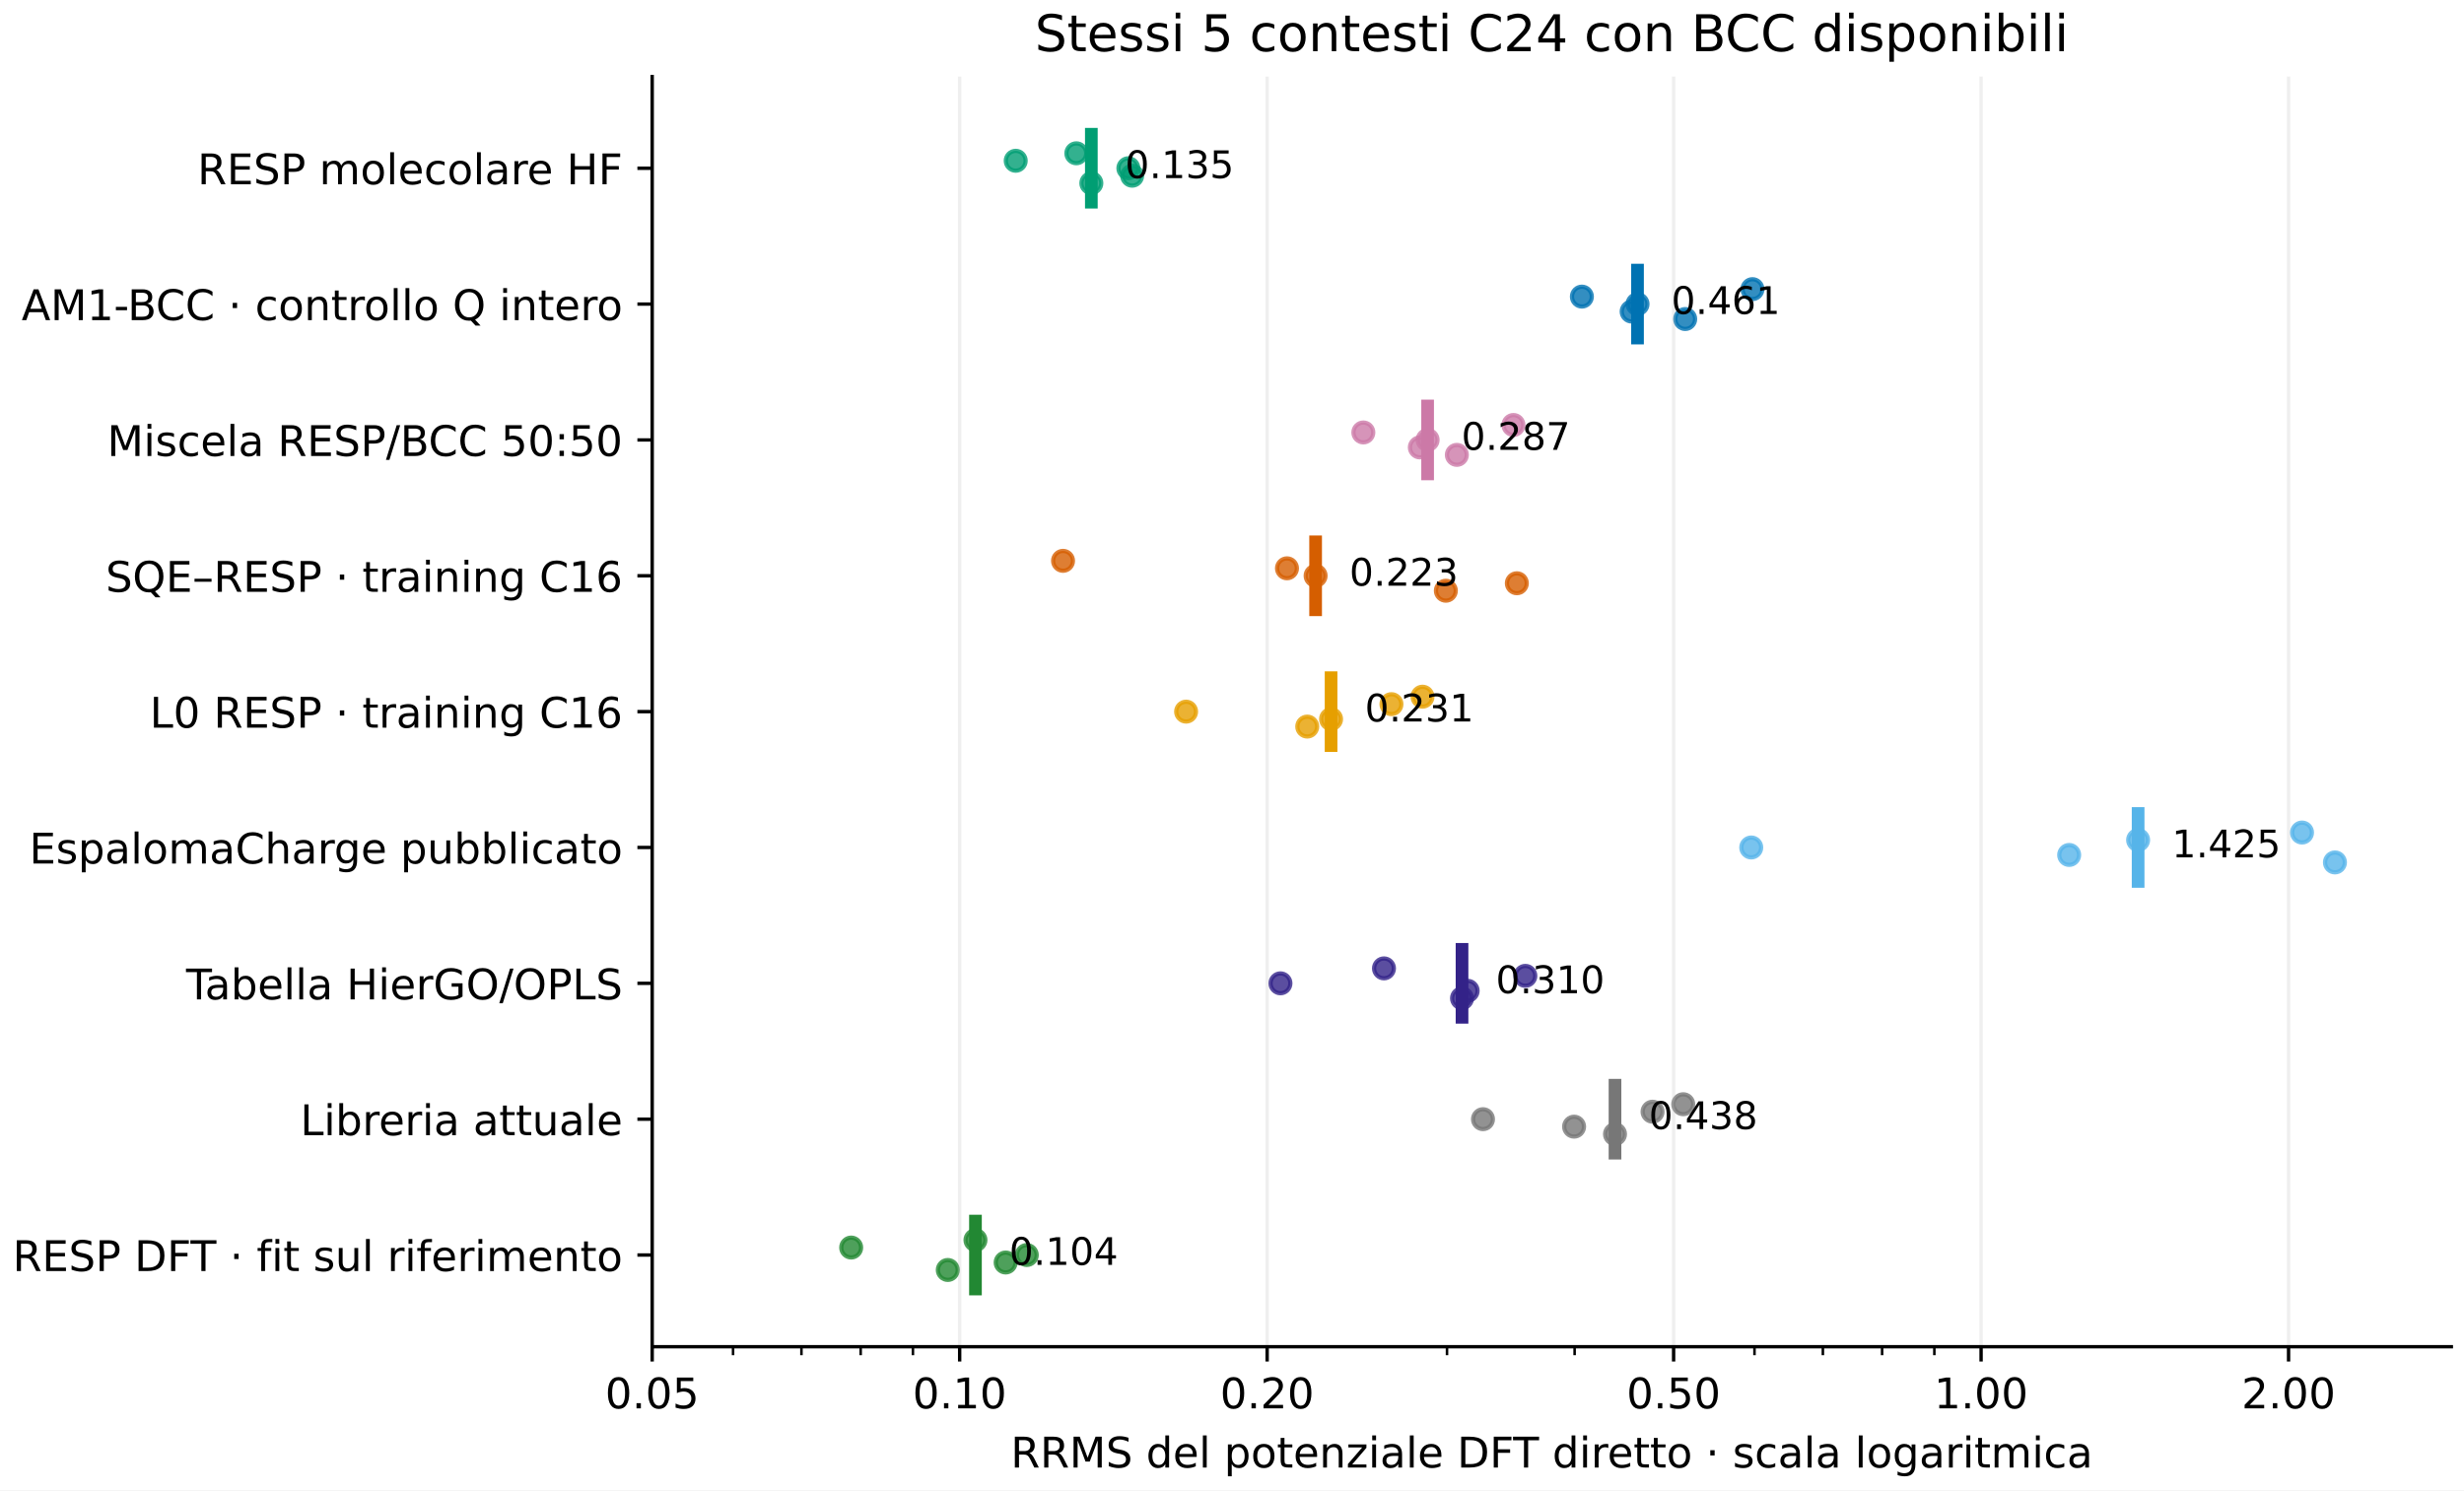
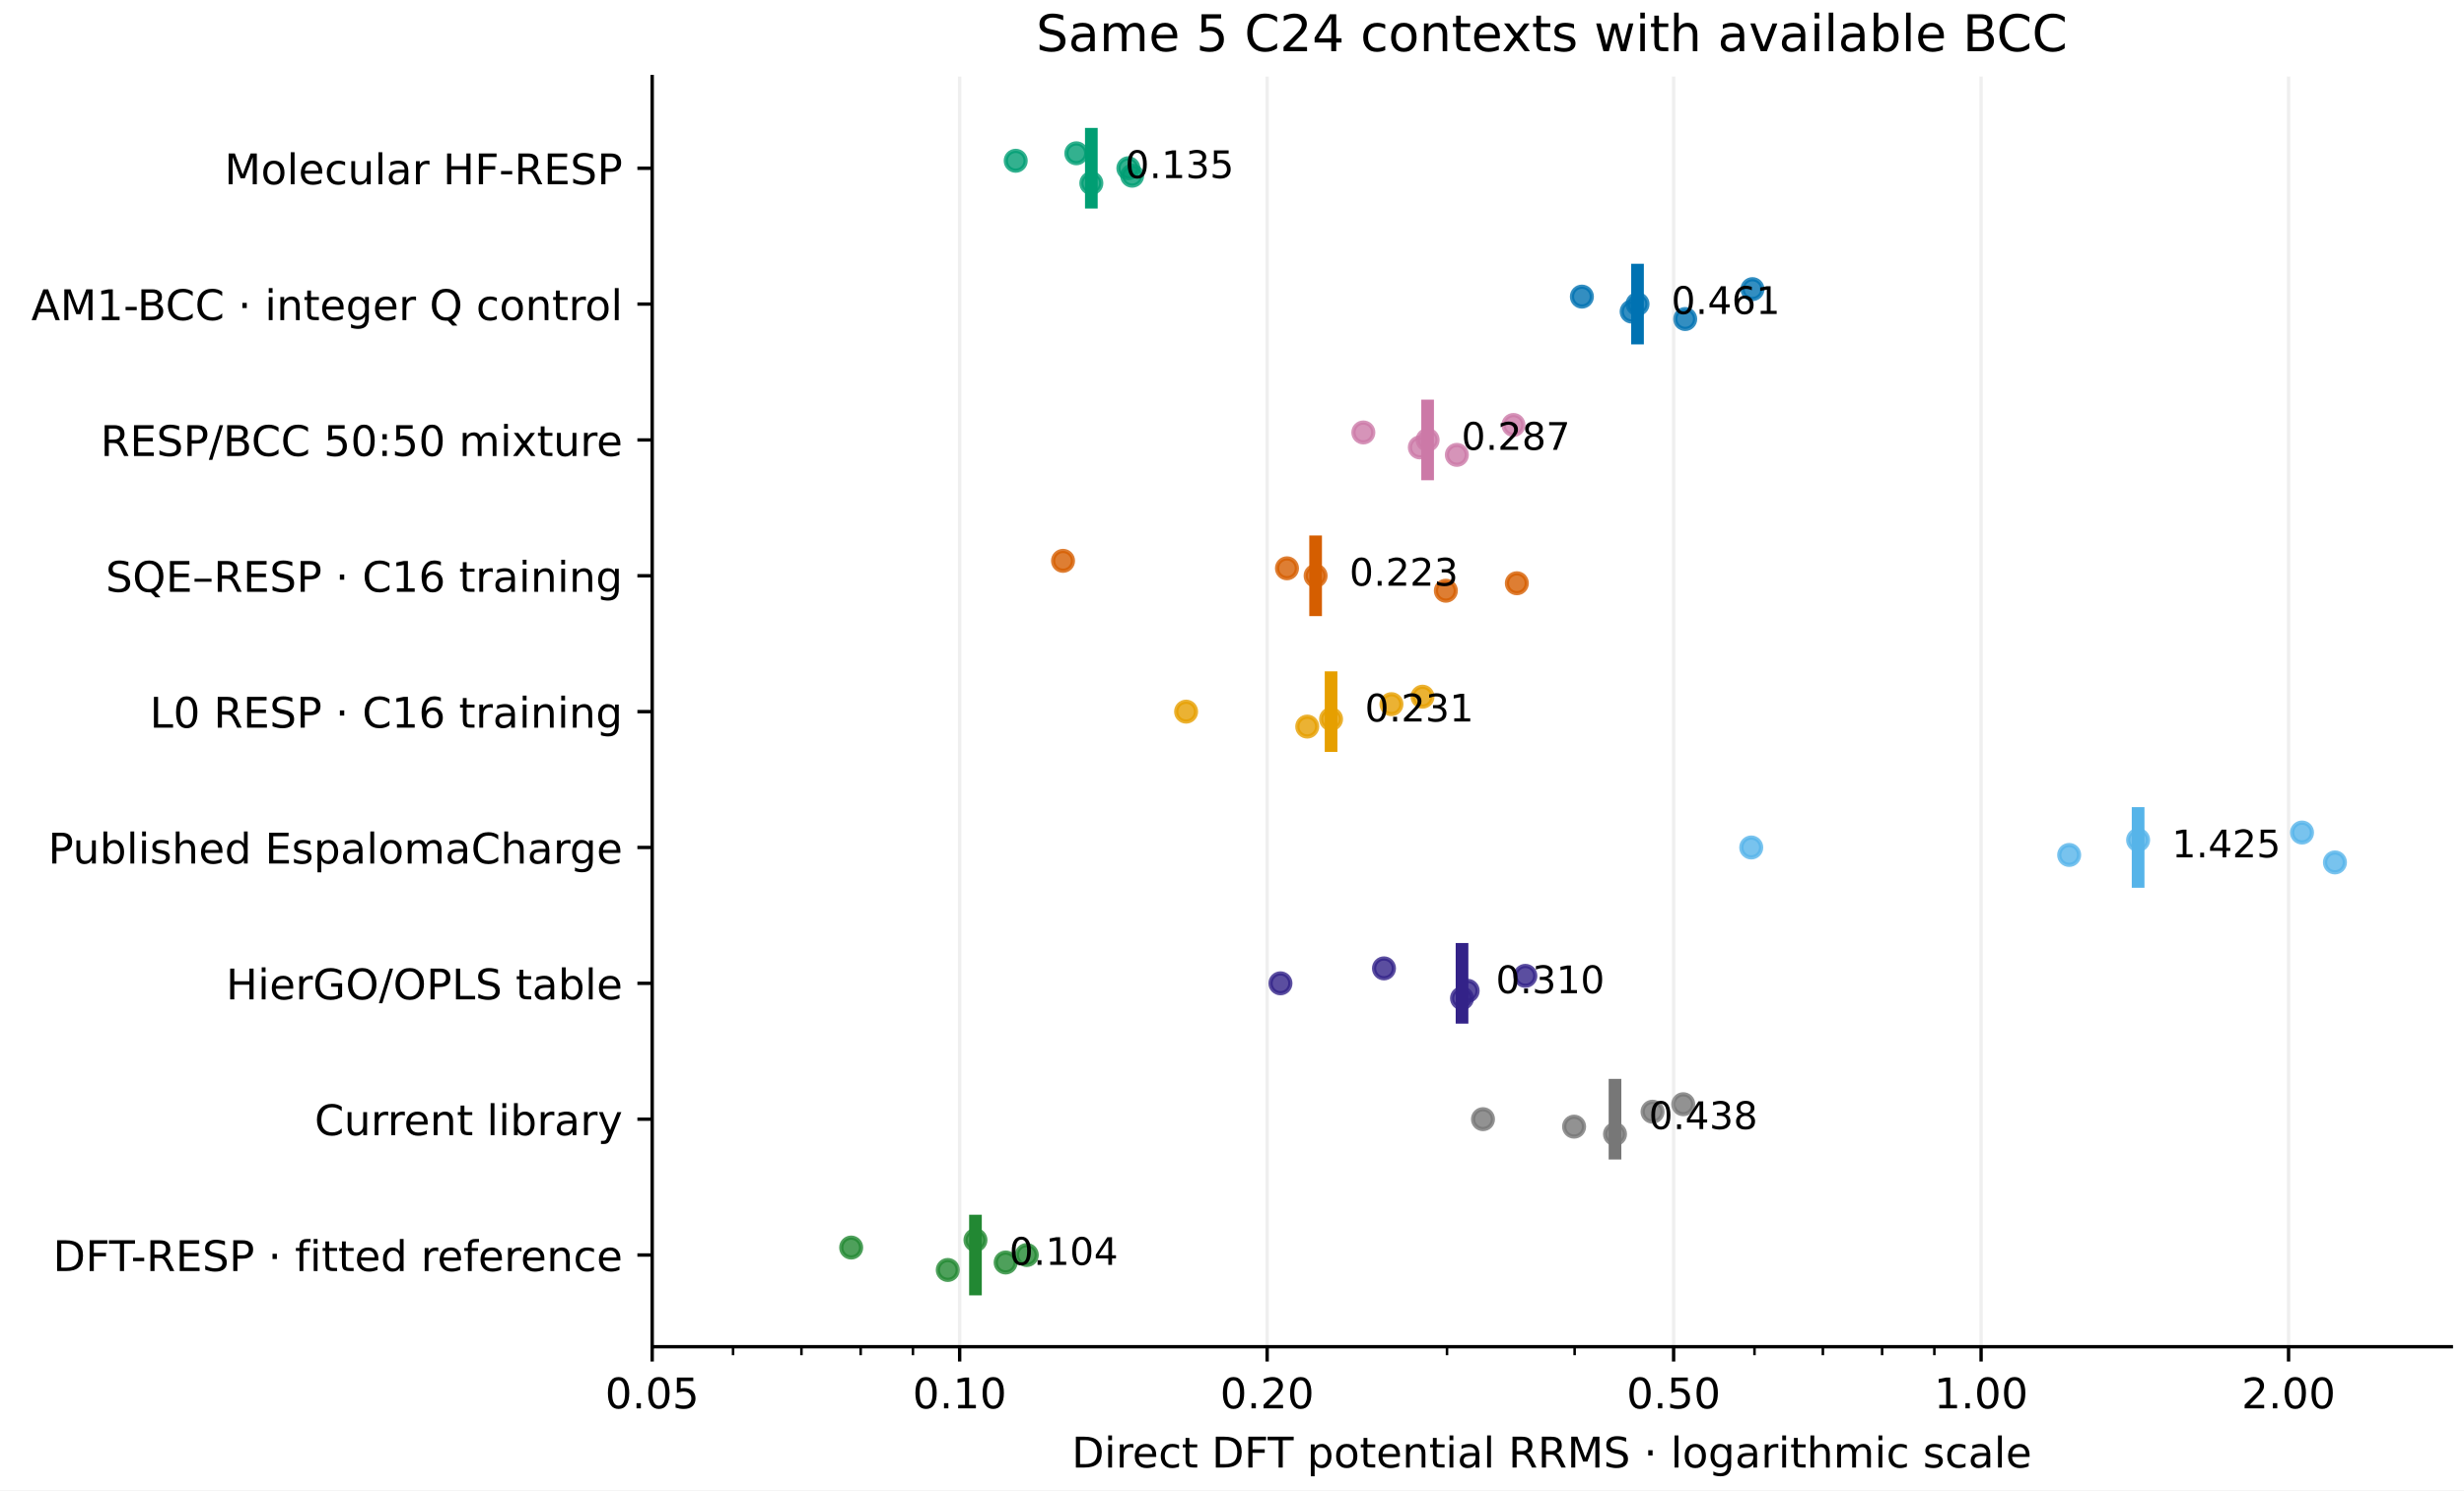
<svg xmlns="http://www.w3.org/2000/svg" xmlns:xlink="http://www.w3.org/1999/xlink" width="583.2pt" height="352.8pt" viewBox="0 0 583.2 352.8" version="1.1">
  <defs>
    <style type="text/css">*{stroke-linejoin: round; stroke-linecap: butt}</style>
  </defs>
  <g id="figure_1">
    <g id="patch_1">
      <path d="M 0 352.8  L 583.2 352.8  L 583.2 0  L 0 0  z " style="fill: #ffffff" />
    </g>
    <g id="axes_1">
      <g id="patch_2">
        <path d="M 154.364 318.799  L 580.2 318.799  L 580.2 18.118  L 154.364 18.118  z " style="fill: #ffffff" />
      </g>
      <g id="PathCollection_1">
        <defs>
          <path id="m7be1be1fba" d="M 0 2.345  C 0.622 2.345 1.219 2.098 1.658 1.658  C 2.098 1.219 2.345 0.622 2.345 0  C 2.345 -0.622 2.098 -1.219 1.658 -1.658  C 1.219 -2.098 0.622 -2.345 0 -2.345  C -0.622 -2.345 -1.219 -2.098 -1.658 -1.658  C -2.098 -1.219 -2.345 -0.622 -2.345 0  C -2.345 0.622 -2.098 1.219 -1.658 1.658  C -1.219 2.098 -0.622 2.345 0 2.345  z " style="stroke: #009e73; stroke-opacity: 0.8" />
        </defs>
        <g clip-path="url(#p4ffcf706df)">
          <use xlink:href="#m7be1be1fba" x="254.754" y="36.288" style="fill: #009e73; fill-opacity: 0.8; stroke: #009e73; stroke-opacity: 0.8" />
          <use xlink:href="#m7be1be1fba" x="240.409" y="38.057" style="fill: #009e73; fill-opacity: 0.8; stroke: #009e73; stroke-opacity: 0.8" />
          <use xlink:href="#m7be1be1fba" x="267.07" y="39.825" style="fill: #009e73; fill-opacity: 0.8; stroke: #009e73; stroke-opacity: 0.8" />
          <use xlink:href="#m7be1be1fba" x="267.969" y="41.594" style="fill: #009e73; fill-opacity: 0.8; stroke: #009e73; stroke-opacity: 0.8" />
          <use xlink:href="#m7be1be1fba" x="258.308" y="43.363" style="fill: #009e73; fill-opacity: 0.8; stroke: #009e73; stroke-opacity: 0.8" />
        </g>
      </g>
      <g id="PathCollection_2">
        <defs>
          <path id="m5c7062fde5" d="M 0 2.345  C 0.622 2.345 1.219 2.098 1.658 1.658  C 2.098 1.219 2.345 0.622 2.345 0  C 2.345 -0.622 2.098 -1.219 1.658 -1.658  C 1.219 -2.098 0.622 -2.345 0 -2.345  C -0.622 -2.345 -1.219 -2.098 -1.658 -1.658  C -2.098 -1.219 -2.345 -0.622 -2.345 0  C -2.345 0.622 -2.098 1.219 -1.658 1.658  C -1.219 2.098 -0.622 2.345 0 2.345  z " style="stroke: #0072b2; stroke-opacity: 0.8" />
        </defs>
        <g clip-path="url(#p4ffcf706df)">
          <use xlink:href="#m5c7062fde5" x="414.783" y="68.446" style="fill: #0072b2; fill-opacity: 0.8; stroke: #0072b2; stroke-opacity: 0.8" />
          <use xlink:href="#m5c7062fde5" x="374.415" y="70.215" style="fill: #0072b2; fill-opacity: 0.8; stroke: #0072b2; stroke-opacity: 0.8" />
          <use xlink:href="#m5c7062fde5" x="387.582" y="71.984" style="fill: #0072b2; fill-opacity: 0.8; stroke: #0072b2; stroke-opacity: 0.8" />
          <use xlink:href="#m5c7062fde5" x="386.194" y="73.752" style="fill: #0072b2; fill-opacity: 0.8; stroke: #0072b2; stroke-opacity: 0.8" />
          <use xlink:href="#m5c7062fde5" x="398.866" y="75.521" style="fill: #0072b2; fill-opacity: 0.8; stroke: #0072b2; stroke-opacity: 0.8" />
        </g>
      </g>
      <g id="PathCollection_3">
        <defs>
          <path id="m12fa0a87a1" d="M 0 2.345  C 0.622 2.345 1.219 2.098 1.658 1.658  C 2.098 1.219 2.345 0.622 2.345 0  C 2.345 -0.622 2.098 -1.219 1.658 -1.658  C 1.219 -2.098 0.622 -2.345 0 -2.345  C -0.622 -2.345 -1.219 -2.098 -1.658 -1.658  C -2.098 -1.219 -2.345 -0.622 -2.345 0  C -2.345 0.622 -2.098 1.219 -1.658 1.658  C -1.219 2.098 -0.622 2.345 0 2.345  z " style="stroke: #cc79a7; stroke-opacity: 0.8" />
        </defs>
        <g clip-path="url(#p4ffcf706df)">
          <use xlink:href="#m12fa0a87a1" x="358.212" y="100.605" style="fill: #cc79a7; fill-opacity: 0.8; stroke: #cc79a7; stroke-opacity: 0.8" />
          <use xlink:href="#m12fa0a87a1" x="322.688" y="102.373" style="fill: #cc79a7; fill-opacity: 0.8; stroke: #cc79a7; stroke-opacity: 0.8" />
          <use xlink:href="#m12fa0a87a1" x="337.9" y="104.142" style="fill: #cc79a7; fill-opacity: 0.8; stroke: #cc79a7; stroke-opacity: 0.8" />
          <use xlink:href="#m12fa0a87a1" x="336.058" y="105.911" style="fill: #cc79a7; fill-opacity: 0.8; stroke: #cc79a7; stroke-opacity: 0.8" />
          <use xlink:href="#m12fa0a87a1" x="344.82" y="107.679" style="fill: #cc79a7; fill-opacity: 0.8; stroke: #cc79a7; stroke-opacity: 0.8" />
        </g>
      </g>
      <g id="PathCollection_4">
        <defs>
          <path id="m6869836aa5" d="M 0 2.345  C 0.622 2.345 1.219 2.098 1.658 1.658  C 2.098 1.219 2.345 0.622 2.345 0  C 2.345 -0.622 2.098 -1.219 1.658 -1.658  C 1.219 -2.098 0.622 -2.345 0 -2.345  C -0.622 -2.345 -1.219 -2.098 -1.658 -1.658  C -2.098 -1.219 -2.345 -0.622 -2.345 0  C -2.345 0.622 -2.098 1.219 -1.658 1.658  C -1.219 2.098 -0.622 2.345 0 2.345  z " style="stroke: #d55e00; stroke-opacity: 0.8" />
        </defs>
        <g clip-path="url(#p4ffcf706df)">
          <use xlink:href="#m6869836aa5" x="251.608" y="132.763" style="fill: #d55e00; fill-opacity: 0.8; stroke: #d55e00; stroke-opacity: 0.8" />
          <use xlink:href="#m6869836aa5" x="304.612" y="134.532" style="fill: #d55e00; fill-opacity: 0.8; stroke: #d55e00; stroke-opacity: 0.8" />
          <use xlink:href="#m6869836aa5" x="311.391" y="136.3" style="fill: #d55e00; fill-opacity: 0.8; stroke: #d55e00; stroke-opacity: 0.8" />
          <use xlink:href="#m6869836aa5" x="359.018" y="138.069" style="fill: #d55e00; fill-opacity: 0.8; stroke: #d55e00; stroke-opacity: 0.8" />
          <use xlink:href="#m6869836aa5" x="342.217" y="139.838" style="fill: #d55e00; fill-opacity: 0.8; stroke: #d55e00; stroke-opacity: 0.8" />
        </g>
      </g>
      <g id="PathCollection_5">
        <defs>
          <path id="m08d566510d" d="M 0 2.345  C 0.622 2.345 1.219 2.098 1.658 1.658  C 2.098 1.219 2.345 0.622 2.345 0  C 2.345 -0.622 2.098 -1.219 1.658 -1.658  C 1.219 -2.098 0.622 -2.345 0 -2.345  C -0.622 -2.345 -1.219 -2.098 -1.658 -1.658  C -2.098 -1.219 -2.345 -0.622 -2.345 0  C -2.345 0.622 -2.098 1.219 -1.658 1.658  C -1.219 2.098 -0.622 2.345 0 2.345  z " style="stroke: #e69f00; stroke-opacity: 0.8" />
        </defs>
        <g clip-path="url(#p4ffcf706df)">
          <use xlink:href="#m08d566510d" x="336.69" y="164.921" style="fill: #e69f00; fill-opacity: 0.8; stroke: #e69f00; stroke-opacity: 0.8" />
          <use xlink:href="#m08d566510d" x="329.341" y="166.69" style="fill: #e69f00; fill-opacity: 0.8; stroke: #e69f00; stroke-opacity: 0.8" />
          <use xlink:href="#m08d566510d" x="280.737" y="168.459" style="fill: #e69f00; fill-opacity: 0.8; stroke: #e69f00; stroke-opacity: 0.8" />
          <use xlink:href="#m08d566510d" x="315.049" y="170.227" style="fill: #e69f00; fill-opacity: 0.8; stroke: #e69f00; stroke-opacity: 0.8" />
          <use xlink:href="#m08d566510d" x="309.407" y="171.996" style="fill: #e69f00; fill-opacity: 0.8; stroke: #e69f00; stroke-opacity: 0.8" />
        </g>
      </g>
      <g id="PathCollection_6">
        <defs>
          <path id="m50ba87f801" d="M 0 2.345  C 0.622 2.345 1.219 2.098 1.658 1.658  C 2.098 1.219 2.345 0.622 2.345 0  C 2.345 -0.622 2.098 -1.219 1.658 -1.658  C 1.219 -2.098 0.622 -2.345 0 -2.345  C -0.622 -2.345 -1.219 -2.098 -1.658 -1.658  C -2.098 -1.219 -2.345 -0.622 -2.345 0  C -2.345 0.622 -2.098 1.219 -1.658 1.658  C -1.219 2.098 -0.622 2.345 0 2.345  z " style="stroke: #56b4e9; stroke-opacity: 0.8" />
        </defs>
        <g clip-path="url(#p4ffcf706df)">
          <use xlink:href="#m50ba87f801" x="544.86" y="197.08" style="fill: #56b4e9; fill-opacity: 0.8; stroke: #56b4e9; stroke-opacity: 0.8" />
          <use xlink:href="#m50ba87f801" x="506.067" y="198.848" style="fill: #56b4e9; fill-opacity: 0.8; stroke: #56b4e9; stroke-opacity: 0.8" />
          <use xlink:href="#m50ba87f801" x="414.498" y="200.617" style="fill: #56b4e9; fill-opacity: 0.8; stroke: #56b4e9; stroke-opacity: 0.8" />
          <use xlink:href="#m50ba87f801" x="489.747" y="202.386" style="fill: #56b4e9; fill-opacity: 0.8; stroke: #56b4e9; stroke-opacity: 0.8" />
          <use xlink:href="#m50ba87f801" x="552.653" y="204.154" style="fill: #56b4e9; fill-opacity: 0.8; stroke: #56b4e9; stroke-opacity: 0.8" />
        </g>
      </g>
      <g id="PathCollection_7">
        <defs>
          <path id="m5c373905b7" d="M 0 2.345  C 0.622 2.345 1.219 2.098 1.658 1.658  C 2.098 1.219 2.345 0.622 2.345 0  C 2.345 -0.622 2.098 -1.219 1.658 -1.658  C 1.219 -2.098 0.622 -2.345 0 -2.345  C -0.622 -2.345 -1.219 -2.098 -1.658 -1.658  C -2.098 -1.219 -2.345 -0.622 -2.345 0  C -2.345 0.622 -2.098 1.219 -1.658 1.658  C -1.219 2.098 -0.622 2.345 0 2.345  z " style="stroke: #332288; stroke-opacity: 0.8" />
        </defs>
        <g clip-path="url(#p4ffcf706df)">
          <use xlink:href="#m5c373905b7" x="327.571" y="229.238" style="fill: #332288; fill-opacity: 0.8; stroke: #332288; stroke-opacity: 0.8" />
          <use xlink:href="#m5c373905b7" x="361.034" y="231.007" style="fill: #332288; fill-opacity: 0.8; stroke: #332288; stroke-opacity: 0.8" />
          <use xlink:href="#m5c373905b7" x="303.067" y="232.775" style="fill: #332288; fill-opacity: 0.8; stroke: #332288; stroke-opacity: 0.8" />
          <use xlink:href="#m5c373905b7" x="347.376" y="234.544" style="fill: #332288; fill-opacity: 0.8; stroke: #332288; stroke-opacity: 0.8" />
          <use xlink:href="#m5c373905b7" x="346.043" y="236.313" style="fill: #332288; fill-opacity: 0.8; stroke: #332288; stroke-opacity: 0.8" />
        </g>
      </g>
      <g id="PathCollection_8">
        <defs>
          <path id="m1449dda6ee" d="M 0 2.345  C 0.622 2.345 1.219 2.098 1.658 1.658  C 2.098 1.219 2.345 0.622 2.345 0  C 2.345 -0.622 2.098 -1.219 1.658 -1.658  C 1.219 -2.098 0.622 -2.345 0 -2.345  C -0.622 -2.345 -1.219 -2.098 -1.658 -1.658  C -2.098 -1.219 -2.345 -0.622 -2.345 0  C -2.345 0.622 -2.098 1.219 -1.658 1.658  C -1.219 2.098 -0.622 2.345 0 2.345  z " style="stroke: #777777; stroke-opacity: 0.8" />
        </defs>
        <g clip-path="url(#p4ffcf706df)">
          <use xlink:href="#m1449dda6ee" x="398.401" y="261.396" style="fill: #777777; fill-opacity: 0.8; stroke: #777777; stroke-opacity: 0.8" />
          <use xlink:href="#m1449dda6ee" x="391.141" y="263.165" style="fill: #777777; fill-opacity: 0.8; stroke: #777777; stroke-opacity: 0.8" />
          <use xlink:href="#m1449dda6ee" x="351.005" y="264.934" style="fill: #777777; fill-opacity: 0.8; stroke: #777777; stroke-opacity: 0.8" />
          <use xlink:href="#m1449dda6ee" x="372.568" y="266.702" style="fill: #777777; fill-opacity: 0.8; stroke: #777777; stroke-opacity: 0.8" />
          <use xlink:href="#m1449dda6ee" x="382.253" y="268.471" style="fill: #777777; fill-opacity: 0.8; stroke: #777777; stroke-opacity: 0.8" />
        </g>
      </g>
      <g id="PathCollection_9">
        <defs>
          <path id="m5f2a74f82e" d="M 0 2.345  C 0.622 2.345 1.219 2.098 1.658 1.658  C 2.098 1.219 2.345 0.622 2.345 0  C 2.345 -0.622 2.098 -1.219 1.658 -1.658  C 1.219 -2.098 0.622 -2.345 0 -2.345  C -0.622 -2.345 -1.219 -2.098 -1.658 -1.658  C -2.098 -1.219 -2.345 -0.622 -2.345 0  C -2.345 0.622 -2.098 1.219 -1.658 1.658  C -1.219 2.098 -0.622 2.345 0 2.345  z " style="stroke: #228833; stroke-opacity: 0.8" />
        </defs>
        <g clip-path="url(#p4ffcf706df)">
          <use xlink:href="#m5f2a74f82e" x="230.881" y="293.555" style="fill: #228833; fill-opacity: 0.8; stroke: #228833; stroke-opacity: 0.8" />
          <use xlink:href="#m5f2a74f82e" x="201.463" y="295.323" style="fill: #228833; fill-opacity: 0.8; stroke: #228833; stroke-opacity: 0.8" />
          <use xlink:href="#m5f2a74f82e" x="243.028" y="297.092" style="fill: #228833; fill-opacity: 0.8; stroke: #228833; stroke-opacity: 0.8" />
          <use xlink:href="#m5f2a74f82e" x="238.025" y="298.861" style="fill: #228833; fill-opacity: 0.8; stroke: #228833; stroke-opacity: 0.8" />
          <use xlink:href="#m5f2a74f82e" x="224.329" y="300.63" style="fill: #228833; fill-opacity: 0.8; stroke: #228833; stroke-opacity: 0.8" />
        </g>
      </g>
      <g id="matplotlib.axis_1">
        <g id="xtick_1">
          <g id="line2d_1">
            <path d="M 154.364 318.799  L 154.364 18.118  " clip-path="url(#p4ffcf706df)" style="fill: none; stroke: #b0b0b0; stroke-opacity: 0.2; stroke-width: 0.8; stroke-linecap: square" />
          </g>
          <g id="line2d_2">
            <defs>
              <path id="m6f9677d55a" d="M 0 0  L 0 3.5  " style="stroke: #000000; stroke-width: 0.8" />
            </defs>
            <g>
              <use xlink:href="#m6f9677d55a" x="154.364" y="318.799" style="stroke: #000000; stroke-width: 0.8" />
            </g>
          </g>
          <g id="text_1">
            <text style="font-size: 10px; font-family: 'DejaVu Sans'; text-anchor: middle" x="154.364" y="333.397" transform="rotate(-0 154.3643 333.3966)">0.05</text>
          </g>
        </g>
        <g id="xtick_2">
          <g id="line2d_3">
            <path d="M 227.141 318.799  L 227.141 18.118  " clip-path="url(#p4ffcf706df)" style="fill: none; stroke: #b0b0b0; stroke-opacity: 0.2; stroke-width: 0.8; stroke-linecap: square" />
          </g>
          <g id="line2d_4">
            <g>
              <use xlink:href="#m6f9677d55a" x="227.141" y="318.799" style="stroke: #000000; stroke-width: 0.8" />
            </g>
          </g>
          <g id="text_2">
            <text style="font-size: 10px; font-family: 'DejaVu Sans'; text-anchor: middle" x="227.141" y="333.397" transform="rotate(-0 227.1412 333.3966)">0.10</text>
          </g>
        </g>
        <g id="xtick_3">
          <g id="line2d_5">
            <path d="M 299.918 318.799  L 299.918 18.118  " clip-path="url(#p4ffcf706df)" style="fill: none; stroke: #b0b0b0; stroke-opacity: 0.2; stroke-width: 0.8; stroke-linecap: square" />
          </g>
          <g id="line2d_6">
            <g>
              <use xlink:href="#m6f9677d55a" x="299.918" y="318.799" style="stroke: #000000; stroke-width: 0.8" />
            </g>
          </g>
          <g id="text_3">
            <text style="font-size: 10px; font-family: 'DejaVu Sans'; text-anchor: middle" x="299.918" y="333.397" transform="rotate(-0 299.918 333.3966)">0.20</text>
          </g>
        </g>
        <g id="xtick_4">
          <g id="line2d_7">
            <path d="M 396.124 318.799  L 396.124 18.118  " clip-path="url(#p4ffcf706df)" style="fill: none; stroke: #b0b0b0; stroke-opacity: 0.2; stroke-width: 0.8; stroke-linecap: square" />
          </g>
          <g id="line2d_8">
            <g>
              <use xlink:href="#m6f9677d55a" x="396.124" y="318.799" style="stroke: #000000; stroke-width: 0.8" />
            </g>
          </g>
          <g id="text_4">
            <text style="font-size: 10px; font-family: 'DejaVu Sans'; text-anchor: middle" x="396.124" y="333.397" transform="rotate(-0 396.1238 333.3966)">0.50</text>
          </g>
        </g>
        <g id="xtick_5">
          <g id="line2d_9">
            <path d="M 468.901 318.799  L 468.901 18.118  " clip-path="url(#p4ffcf706df)" style="fill: none; stroke: #b0b0b0; stroke-opacity: 0.2; stroke-width: 0.8; stroke-linecap: square" />
          </g>
          <g id="line2d_10">
            <g>
              <use xlink:href="#m6f9677d55a" x="468.901" y="318.799" style="stroke: #000000; stroke-width: 0.8" />
            </g>
          </g>
          <g id="text_5">
            <text style="font-size: 10px; font-family: 'DejaVu Sans'; text-anchor: middle" x="468.901" y="333.397" transform="rotate(-0 468.9006 333.3966)">1.00</text>
          </g>
        </g>
        <g id="xtick_6">
          <g id="line2d_11">
            <path d="M 541.677 318.799  L 541.677 18.118  " clip-path="url(#p4ffcf706df)" style="fill: none; stroke: #b0b0b0; stroke-opacity: 0.2; stroke-width: 0.8; stroke-linecap: square" />
          </g>
          <g id="line2d_12">
            <g>
              <use xlink:href="#m6f9677d55a" x="541.677" y="318.799" style="stroke: #000000; stroke-width: 0.8" />
            </g>
          </g>
          <g id="text_6">
            <text style="font-size: 10px; font-family: 'DejaVu Sans'; text-anchor: middle" x="541.677" y="333.397" transform="rotate(-0 541.6775 333.3966)">2.00</text>
          </g>
        </g>
        <g id="xtick_7">
          <g id="line2d_13">
            <defs>
              <path id="m281185922b" d="M 0 0  L 0 2  " style="stroke: #000000; stroke-width: 0.6" />
            </defs>
            <g>
              <use xlink:href="#m281185922b" x="173.507" y="318.799" style="stroke: #000000; stroke-width: 0.6" />
            </g>
          </g>
        </g>
        <g id="xtick_8">
          <g id="line2d_14">
            <g>
              <use xlink:href="#m281185922b" x="189.692" y="318.799" style="stroke: #000000; stroke-width: 0.6" />
            </g>
          </g>
        </g>
        <g id="xtick_9">
          <g id="line2d_15">
            <g>
              <use xlink:href="#m281185922b" x="203.712" y="318.799" style="stroke: #000000; stroke-width: 0.6" />
            </g>
          </g>
        </g>
        <g id="xtick_10">
          <g id="line2d_16">
            <g>
              <use xlink:href="#m281185922b" x="216.079" y="318.799" style="stroke: #000000; stroke-width: 0.6" />
            </g>
          </g>
        </g>
        <g id="xtick_11">
          <g id="line2d_17">
            <g>
              <use xlink:href="#m281185922b" x="342.49" y="318.799" style="stroke: #000000; stroke-width: 0.6" />
            </g>
          </g>
        </g>
        <g id="xtick_12">
          <g id="line2d_18">
            <g>
              <use xlink:href="#m281185922b" x="372.695" y="318.799" style="stroke: #000000; stroke-width: 0.6" />
            </g>
          </g>
        </g>
        <g id="xtick_13">
          <g id="line2d_19">
            <g>
              <use xlink:href="#m281185922b" x="415.267" y="318.799" style="stroke: #000000; stroke-width: 0.6" />
            </g>
          </g>
        </g>
        <g id="xtick_14">
          <g id="line2d_20">
            <g>
              <use xlink:href="#m281185922b" x="431.452" y="318.799" style="stroke: #000000; stroke-width: 0.6" />
            </g>
          </g>
        </g>
        <g id="xtick_15">
          <g id="line2d_21">
            <g>
              <use xlink:href="#m281185922b" x="445.472" y="318.799" style="stroke: #000000; stroke-width: 0.6" />
            </g>
          </g>
        </g>
        <g id="xtick_16">
          <g id="line2d_22">
            <g>
              <use xlink:href="#m281185922b" x="457.838" y="318.799" style="stroke: #000000; stroke-width: 0.6" />
            </g>
          </g>
        </g>
        <g id="text_7">
-           <text style="font-size: 10px; font-family: 'DejaVu Sans'; text-anchor: middle" x="367.282" y="347.397" transform="rotate(-0 367.282 347.3974)">RRMS del potenziale DFT diretto · scala logaritmica</text>
+           <text style="font-size: 10px; font-family: 'DejaVu Sans'; text-anchor: middle" x="367.282" y="347.397" transform="rotate(-0 367.282 347.3974)">Direct DFT potential RRMS · logarithmic scale</text>
        </g>
      </g>
      <g id="matplotlib.axis_2">
        <g id="ytick_1">
          <g id="line2d_23">
            <defs>
              <path id="mcf466d5b8c" d="M 0 0  L -3.5 0  " style="stroke: #000000; stroke-width: 0.8" />
            </defs>
            <g>
              <use xlink:href="#mcf466d5b8c" x="154.364" y="39.825" style="stroke: #000000; stroke-width: 0.8" />
            </g>
          </g>
          <g id="text_8">
-             <text style="font-size: 10px; font-family: 'DejaVu Sans'; text-anchor: end" x="147.364" y="43.624" transform="rotate(-0 147.3643 43.62447)">RESP molecolare HF</text>
+             <text style="font-size: 10px; font-family: 'DejaVu Sans'; text-anchor: end" x="147.364" y="43.624" transform="rotate(-0 147.3643 43.62447)">Molecular HF-RESP</text>
          </g>
        </g>
        <g id="ytick_2">
          <g id="line2d_24">
            <g>
              <use xlink:href="#mcf466d5b8c" x="154.364" y="71.984" style="stroke: #000000; stroke-width: 0.8" />
            </g>
          </g>
          <g id="text_9">
-             <text style="font-size: 10px; font-family: 'DejaVu Sans'; text-anchor: end" x="147.364" y="75.783" transform="rotate(-0 147.3643 75.78283)">AM1-BCC · controllo Q intero</text>
+             <text style="font-size: 10px; font-family: 'DejaVu Sans'; text-anchor: end" x="147.364" y="75.783" transform="rotate(-0 147.3643 75.78283)">AM1-BCC · integer Q control</text>
          </g>
        </g>
        <g id="ytick_3">
          <g id="line2d_25">
            <g>
              <use xlink:href="#mcf466d5b8c" x="154.364" y="104.142" style="stroke: #000000; stroke-width: 0.8" />
            </g>
          </g>
          <g id="text_10">
-             <text style="font-size: 10px; font-family: 'DejaVu Sans'; text-anchor: end" x="147.364" y="107.941" transform="rotate(-0 147.3643 107.9412)">Miscela RESP/BCC 50:50</text>
+             <text style="font-size: 10px; font-family: 'DejaVu Sans'; text-anchor: end" x="147.364" y="107.941" transform="rotate(-0 147.3643 107.9412)">RESP/BCC 50:50 mixture</text>
          </g>
        </g>
        <g id="ytick_4">
          <g id="line2d_26">
            <g>
              <use xlink:href="#mcf466d5b8c" x="154.364" y="136.3" style="stroke: #000000; stroke-width: 0.8" />
            </g>
          </g>
          <g id="text_11">
-             <text style="font-size: 10px; font-family: 'DejaVu Sans'; text-anchor: end" x="147.364" y="140.1" transform="rotate(-0 147.3643 140.0995)">SQE–RESP · training C16</text>
+             <text style="font-size: 10px; font-family: 'DejaVu Sans'; text-anchor: end" x="147.364" y="140.1" transform="rotate(-0 147.3643 140.0995)">SQE–RESP · C16 training</text>
          </g>
        </g>
        <g id="ytick_5">
          <g id="line2d_27">
            <g>
              <use xlink:href="#mcf466d5b8c" x="154.364" y="168.459" style="stroke: #000000; stroke-width: 0.8" />
            </g>
          </g>
          <g id="text_12">
-             <text style="font-size: 10px; font-family: 'DejaVu Sans'; text-anchor: end" x="147.364" y="172.258" transform="rotate(-0 147.3643 172.2579)">L0 RESP · training C16</text>
+             <text style="font-size: 10px; font-family: 'DejaVu Sans'; text-anchor: end" x="147.364" y="172.258" transform="rotate(-0 147.3643 172.2579)">L0 RESP · C16 training</text>
          </g>
        </g>
        <g id="ytick_6">
          <g id="line2d_28">
            <g>
              <use xlink:href="#mcf466d5b8c" x="154.364" y="200.617" style="stroke: #000000; stroke-width: 0.8" />
            </g>
          </g>
          <g id="text_13">
-             <text style="font-size: 10px; font-family: 'DejaVu Sans'; text-anchor: end" x="147.364" y="204.416" transform="rotate(-0 147.3643 204.4162)">EspalomaCharge pubblicato</text>
+             <text style="font-size: 10px; font-family: 'DejaVu Sans'; text-anchor: end" x="147.364" y="204.416" transform="rotate(-0 147.3643 204.4162)">Published EspalomaCharge</text>
          </g>
        </g>
        <g id="ytick_7">
          <g id="line2d_29">
            <g>
              <use xlink:href="#mcf466d5b8c" x="154.364" y="232.775" style="stroke: #000000; stroke-width: 0.8" />
            </g>
          </g>
          <g id="text_14">
-             <text style="font-size: 10px; font-family: 'DejaVu Sans'; text-anchor: end" x="147.364" y="236.575" transform="rotate(-0 147.3643 236.5746)">Tabella HierGO/OPLS</text>
+             <text style="font-size: 10px; font-family: 'DejaVu Sans'; text-anchor: end" x="147.364" y="236.575" transform="rotate(-0 147.3643 236.5746)">HierGO/OPLS table</text>
          </g>
        </g>
        <g id="ytick_8">
          <g id="line2d_30">
            <g>
              <use xlink:href="#mcf466d5b8c" x="154.364" y="264.934" style="stroke: #000000; stroke-width: 0.8" />
            </g>
          </g>
          <g id="text_15">
-             <text style="font-size: 10px; font-family: 'DejaVu Sans'; text-anchor: end" x="147.364" y="268.733" transform="rotate(-0 147.3643 268.733)">Libreria attuale</text>
+             <text style="font-size: 10px; font-family: 'DejaVu Sans'; text-anchor: end" x="147.364" y="268.733" transform="rotate(-0 147.3643 268.733)">Current library</text>
          </g>
        </g>
        <g id="ytick_9">
          <g id="line2d_31">
            <g>
              <use xlink:href="#mcf466d5b8c" x="154.364" y="297.092" style="stroke: #000000; stroke-width: 0.8" />
            </g>
          </g>
          <g id="text_16">
-             <text style="font-size: 10px; font-family: 'DejaVu Sans'; text-anchor: end" x="147.364" y="300.891" transform="rotate(-0 147.3643 300.8913)">RESP DFT · fit sul riferimento</text>
+             <text style="font-size: 10px; font-family: 'DejaVu Sans'; text-anchor: end" x="147.364" y="300.891" transform="rotate(-0 147.3643 300.8913)">DFT-RESP · fitted reference</text>
          </g>
        </g>
      </g>
      <g id="line2d_32">
        <path d="M 258.308 31.786  L 258.308 47.865  " clip-path="url(#p4ffcf706df)" style="fill: none; stroke: #009e73; stroke-width: 3; stroke-linecap: square" />
      </g>
      <g id="line2d_33">
        <path d="M 387.582 63.944  L 387.582 80.023  " clip-path="url(#p4ffcf706df)" style="fill: none; stroke: #0072b2; stroke-width: 3; stroke-linecap: square" />
      </g>
      <g id="line2d_34">
        <path d="M 337.9 96.102  L 337.9 112.182  " clip-path="url(#p4ffcf706df)" style="fill: none; stroke: #cc79a7; stroke-width: 3; stroke-linecap: square" />
      </g>
      <g id="line2d_35">
        <path d="M 311.391 128.261  L 311.391 144.34  " clip-path="url(#p4ffcf706df)" style="fill: none; stroke: #d55e00; stroke-width: 3; stroke-linecap: square" />
      </g>
      <g id="line2d_36">
        <path d="M 315.049 160.419  L 315.049 176.498  " clip-path="url(#p4ffcf706df)" style="fill: none; stroke: #e69f00; stroke-width: 3; stroke-linecap: square" />
      </g>
      <g id="line2d_37">
        <path d="M 506.067 192.577  L 506.067 208.657  " clip-path="url(#p4ffcf706df)" style="fill: none; stroke: #56b4e9; stroke-width: 3; stroke-linecap: square" />
      </g>
      <g id="line2d_38">
        <path d="M 346.043 224.736  L 346.043 240.815  " clip-path="url(#p4ffcf706df)" style="fill: none; stroke: #332288; stroke-width: 3; stroke-linecap: square" />
      </g>
      <g id="line2d_39">
        <path d="M 382.253 256.894  L 382.253 272.973  " clip-path="url(#p4ffcf706df)" style="fill: none; stroke: #777777; stroke-width: 3; stroke-linecap: square" />
      </g>
      <g id="line2d_40">
        <path d="M 230.881 289.053  L 230.881 305.132  " clip-path="url(#p4ffcf706df)" style="fill: none; stroke: #228833; stroke-width: 3; stroke-linecap: square" />
      </g>
      <g id="patch_3">
        <path d="M 154.364 318.799  L 154.364 18.118  " style="fill: none; stroke: #000000; stroke-width: 0.8; stroke-linejoin: miter; stroke-linecap: square" />
      </g>
      <g id="patch_4">
        <path d="M 154.364 318.799  L 580.2 318.799  " style="fill: none; stroke: #000000; stroke-width: 0.8; stroke-linejoin: miter; stroke-linecap: square" />
      </g>
      <g id="text_17">
        <text style="font-size: 9px; font-family: 'DejaVu Sans'; text-anchor: start" x="266.308" y="42.163" transform="rotate(-0 266.3081 42.16315)">0.135</text>
      </g>
      <g id="text_18">
        <text style="font-size: 9px; font-family: 'DejaVu Sans'; text-anchor: start" x="395.582" y="74.321" transform="rotate(-0 395.5825 74.3215)">0.461</text>
      </g>
      <g id="text_19">
        <text style="font-size: 9px; font-family: 'DejaVu Sans'; text-anchor: start" x="345.9" y="106.48" transform="rotate(-0 345.9001 106.4799)">0.287</text>
      </g>
      <g id="text_20">
        <text style="font-size: 9px; font-family: 'DejaVu Sans'; text-anchor: start" x="319.391" y="138.638" transform="rotate(-0 319.3909 138.6382)">0.223</text>
      </g>
      <g id="text_21">
        <text style="font-size: 9px; font-family: 'DejaVu Sans'; text-anchor: start" x="323.049" y="170.797" transform="rotate(-0 323.0486 170.7966)">0.231</text>
      </g>
      <g id="text_22">
        <text style="font-size: 9px; font-family: 'DejaVu Sans'; text-anchor: start" x="514.067" y="202.955" transform="rotate(-0 514.0673 202.9549)">1.425</text>
      </g>
      <g id="text_23">
        <text style="font-size: 9px; font-family: 'DejaVu Sans'; text-anchor: start" x="354.043" y="235.113" transform="rotate(-0 354.0433 235.1133)">0.310</text>
      </g>
      <g id="text_24">
        <text style="font-size: 9px; font-family: 'DejaVu Sans'; text-anchor: start" x="390.253" y="267.272" transform="rotate(-0 390.2534 267.2716)">0.438</text>
      </g>
      <g id="text_25">
        <text style="font-size: 9px; font-family: 'DejaVu Sans'; text-anchor: start" x="238.881" y="299.43" transform="rotate(-0 238.8813 299.43)">0.104</text>
      </g>
      <g id="text_26">
-         <text style="font-size: 12px; font-family: 'DejaVu Sans'; text-anchor: middle" x="367.282" y="12.118" transform="rotate(-0 367.282 12.11837)">Stessi 5 contesti C24 con BCC disponibili</text>
+         <text style="font-size: 12px; font-family: 'DejaVu Sans'; text-anchor: middle" x="367.282" y="12.118" transform="rotate(-0 367.282 12.11837)">Same 5 C24 contexts with available BCC</text>
      </g>
    </g>
  </g>
  <defs>
    <clipPath id="p4ffcf706df">
      <rect x="154.364" y="18.118" width="425.835" height="300.681" />
    </clipPath>
  </defs>
</svg>
